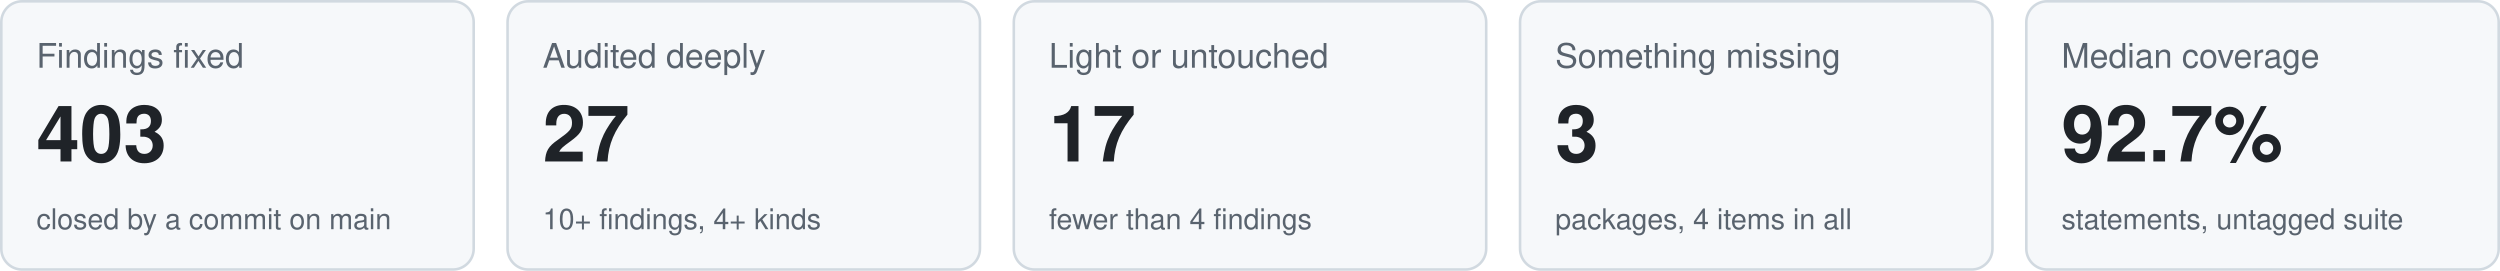
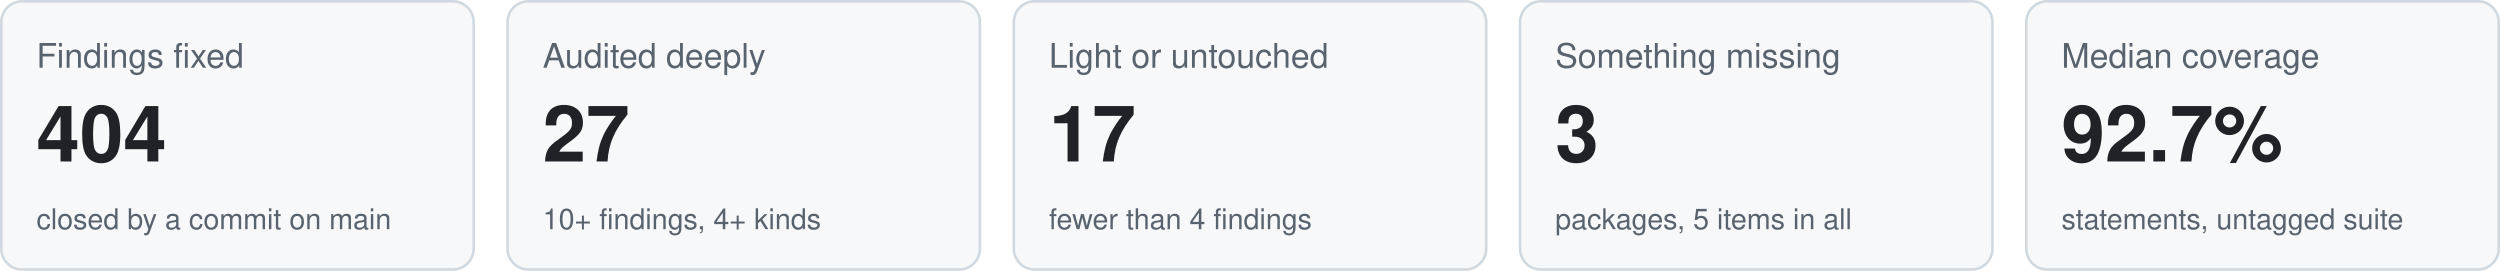
- <svg xmlns="http://www.w3.org/2000/svg" width="960" height="104" viewBox="0 0 960 104" role="img" aria-label="Audit summary: Findings fixed 403; Audited deeply 27; Light or untouched 17; Something missing 3; Median coverage 92.7%">
+ <svg xmlns="http://www.w3.org/2000/svg" width="960" height="104" viewBox="0 0 960 104" role="img" aria-label="Audit summary: Findings fixed 404; Audited deeply 27; Light or untouched 17; Something missing 3; Median coverage 92.7%">
  <rect x="0.5" y="0.5" width="181.4" height="103" rx="8" fill="#f6f8fa" stroke="#d1d9e0" />
  <text x="14" y="26" font-family="-apple-system, BlinkMacSystemFont, 'Segoe UI', Helvetica, Arial, sans-serif" font-size="13" fill="#59636e" text-anchor="start">Findings fixed</text>
-   <text x="14" y="62" font-family="-apple-system, BlinkMacSystemFont, 'Segoe UI', Helvetica, Arial, sans-serif" font-size="30" fill="#1f2328" text-anchor="start" font-weight="600">403</text>
+   <text x="14" y="62" font-family="-apple-system, BlinkMacSystemFont, 'Segoe UI', Helvetica, Arial, sans-serif" font-size="30" fill="#1f2328" text-anchor="start" font-weight="600">404</text>
  <text x="14" y="88" font-family="-apple-system, BlinkMacSystemFont, 'Segoe UI', Helvetica, Arial, sans-serif" font-size="11" fill="#59636e" text-anchor="start">closed by a commit on main</text>
  <rect x="194.9" y="0.5" width="181.4" height="103" rx="8" fill="#f6f8fa" stroke="#d1d9e0" />
  <text x="208.4" y="26" font-family="-apple-system, BlinkMacSystemFont, 'Segoe UI', Helvetica, Arial, sans-serif" font-size="13" fill="#59636e" text-anchor="start">Audited deeply</text>
  <text x="208.4" y="62" font-family="-apple-system, BlinkMacSystemFont, 'Segoe UI', Helvetica, Arial, sans-serif" font-size="30" fill="#1f2328" text-anchor="start" font-weight="600">27</text>
  <text x="208.4" y="88" font-family="-apple-system, BlinkMacSystemFont, 'Segoe UI', Helvetica, Arial, sans-serif" font-size="11" fill="#59636e" text-anchor="start">10+ findings, 4+ kinds</text>
  <rect x="389.3" y="0.5" width="181.4" height="103" rx="8" fill="#f6f8fa" stroke="#d1d9e0" />
  <text x="402.8" y="26" font-family="-apple-system, BlinkMacSystemFont, 'Segoe UI', Helvetica, Arial, sans-serif" font-size="13" fill="#59636e" text-anchor="start">Light or untouched</text>
  <text x="402.8" y="62" font-family="-apple-system, BlinkMacSystemFont, 'Segoe UI', Helvetica, Arial, sans-serif" font-size="30" fill="#1f2328" text-anchor="start" font-weight="600">17</text>
  <text x="402.8" y="88" font-family="-apple-system, BlinkMacSystemFont, 'Segoe UI', Helvetica, Arial, sans-serif" font-size="11" fill="#59636e" text-anchor="start">fewer than 4 findings</text>
  <rect x="583.7" y="0.5" width="181.4" height="103" rx="8" fill="#f6f8fa" stroke="#d1d9e0" />
  <text x="597.2" y="26" font-family="-apple-system, BlinkMacSystemFont, 'Segoe UI', Helvetica, Arial, sans-serif" font-size="13" fill="#59636e" text-anchor="start">Something missing</text>
  <text x="597.2" y="62" font-family="-apple-system, BlinkMacSystemFont, 'Segoe UI', Helvetica, Arial, sans-serif" font-size="30" fill="#1f2328" text-anchor="start" font-weight="600">3</text>
-   <text x="597.2" y="88" font-family="-apple-system, BlinkMacSystemFont, 'Segoe UI', Helvetica, Arial, sans-serif" font-size="11" fill="#59636e" text-anchor="start">packages, 4 items in all</text>
+   <text x="597.2" y="88" font-family="-apple-system, BlinkMacSystemFont, 'Segoe UI', Helvetica, Arial, sans-serif" font-size="11" fill="#59636e" text-anchor="start">packages, 5 items in all</text>
  <rect x="778.1" y="0.5" width="181.4" height="103" rx="8" fill="#f6f8fa" stroke="#d1d9e0" />
  <text x="791.6" y="26" font-family="-apple-system, BlinkMacSystemFont, 'Segoe UI', Helvetica, Arial, sans-serif" font-size="13" fill="#59636e" text-anchor="start">Median coverage</text>
  <text x="791.6" y="62" font-family="-apple-system, BlinkMacSystemFont, 'Segoe UI', Helvetica, Arial, sans-serif" font-size="30" fill="#1f2328" text-anchor="start" font-weight="600">92.7%</text>
  <text x="791.6" y="88" font-family="-apple-system, BlinkMacSystemFont, 'Segoe UI', Helvetica, Arial, sans-serif" font-size="11" fill="#59636e" text-anchor="start">statements, untagged suite</text>
</svg>
